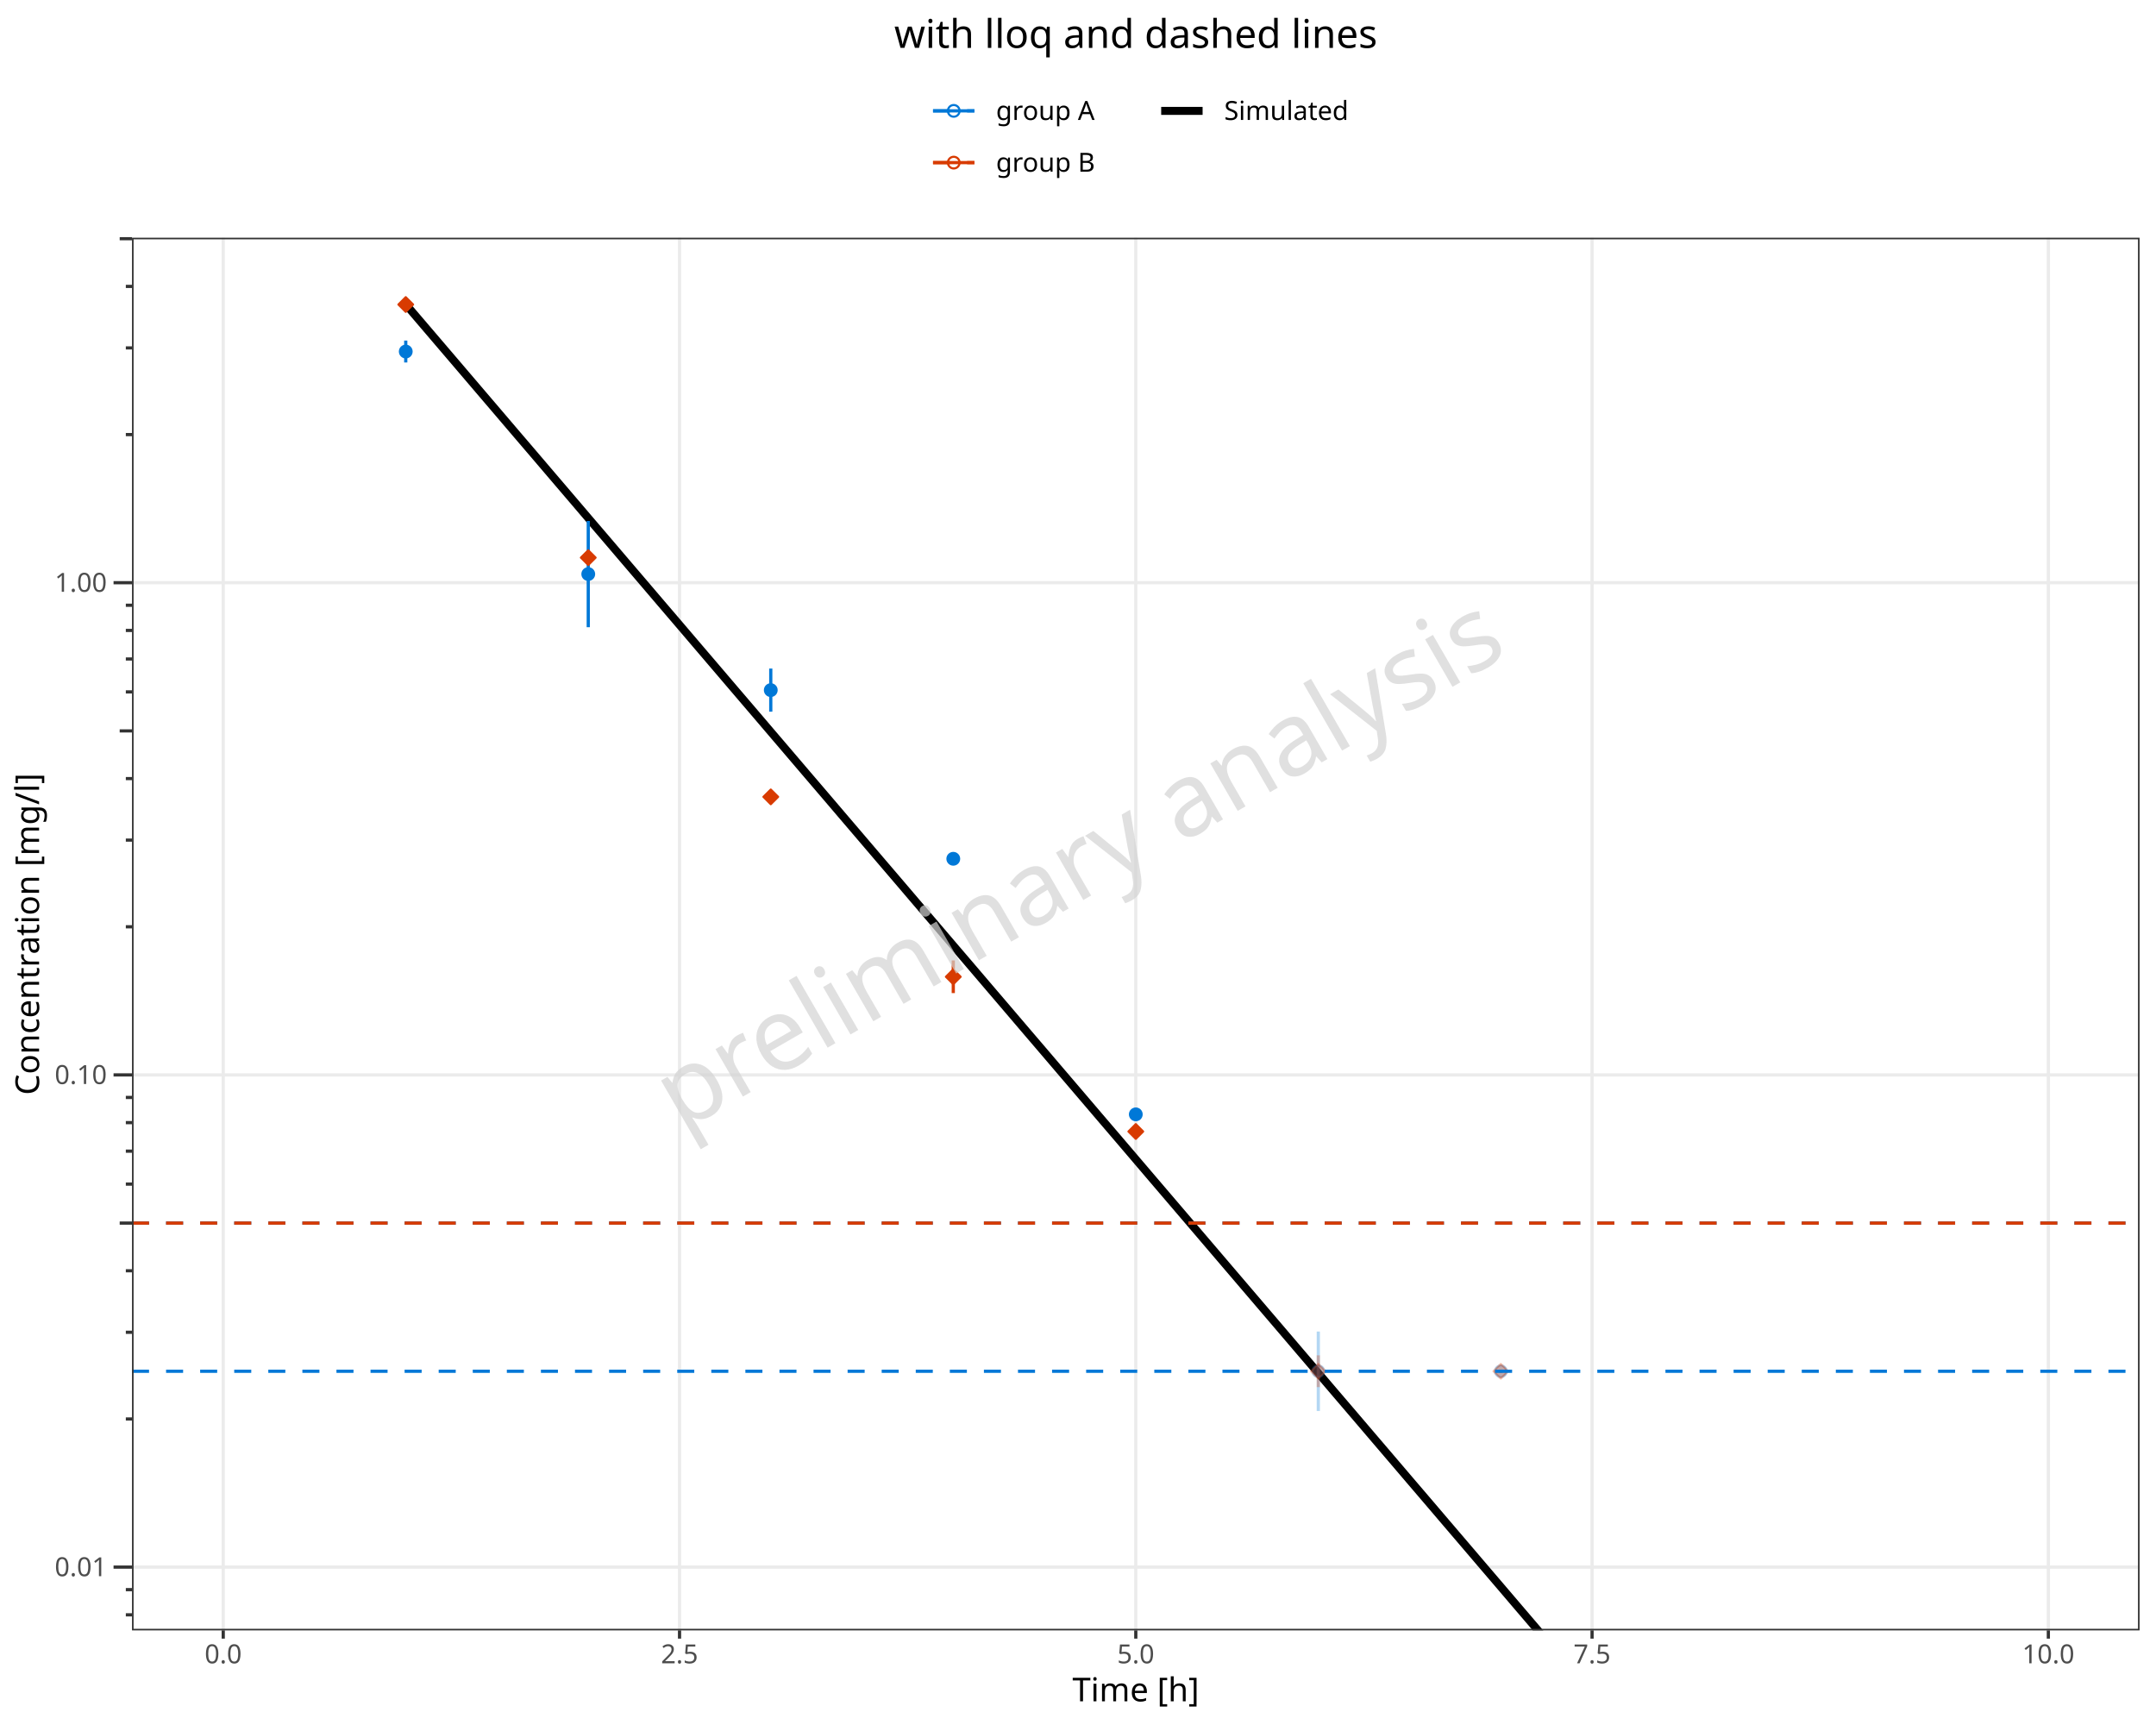
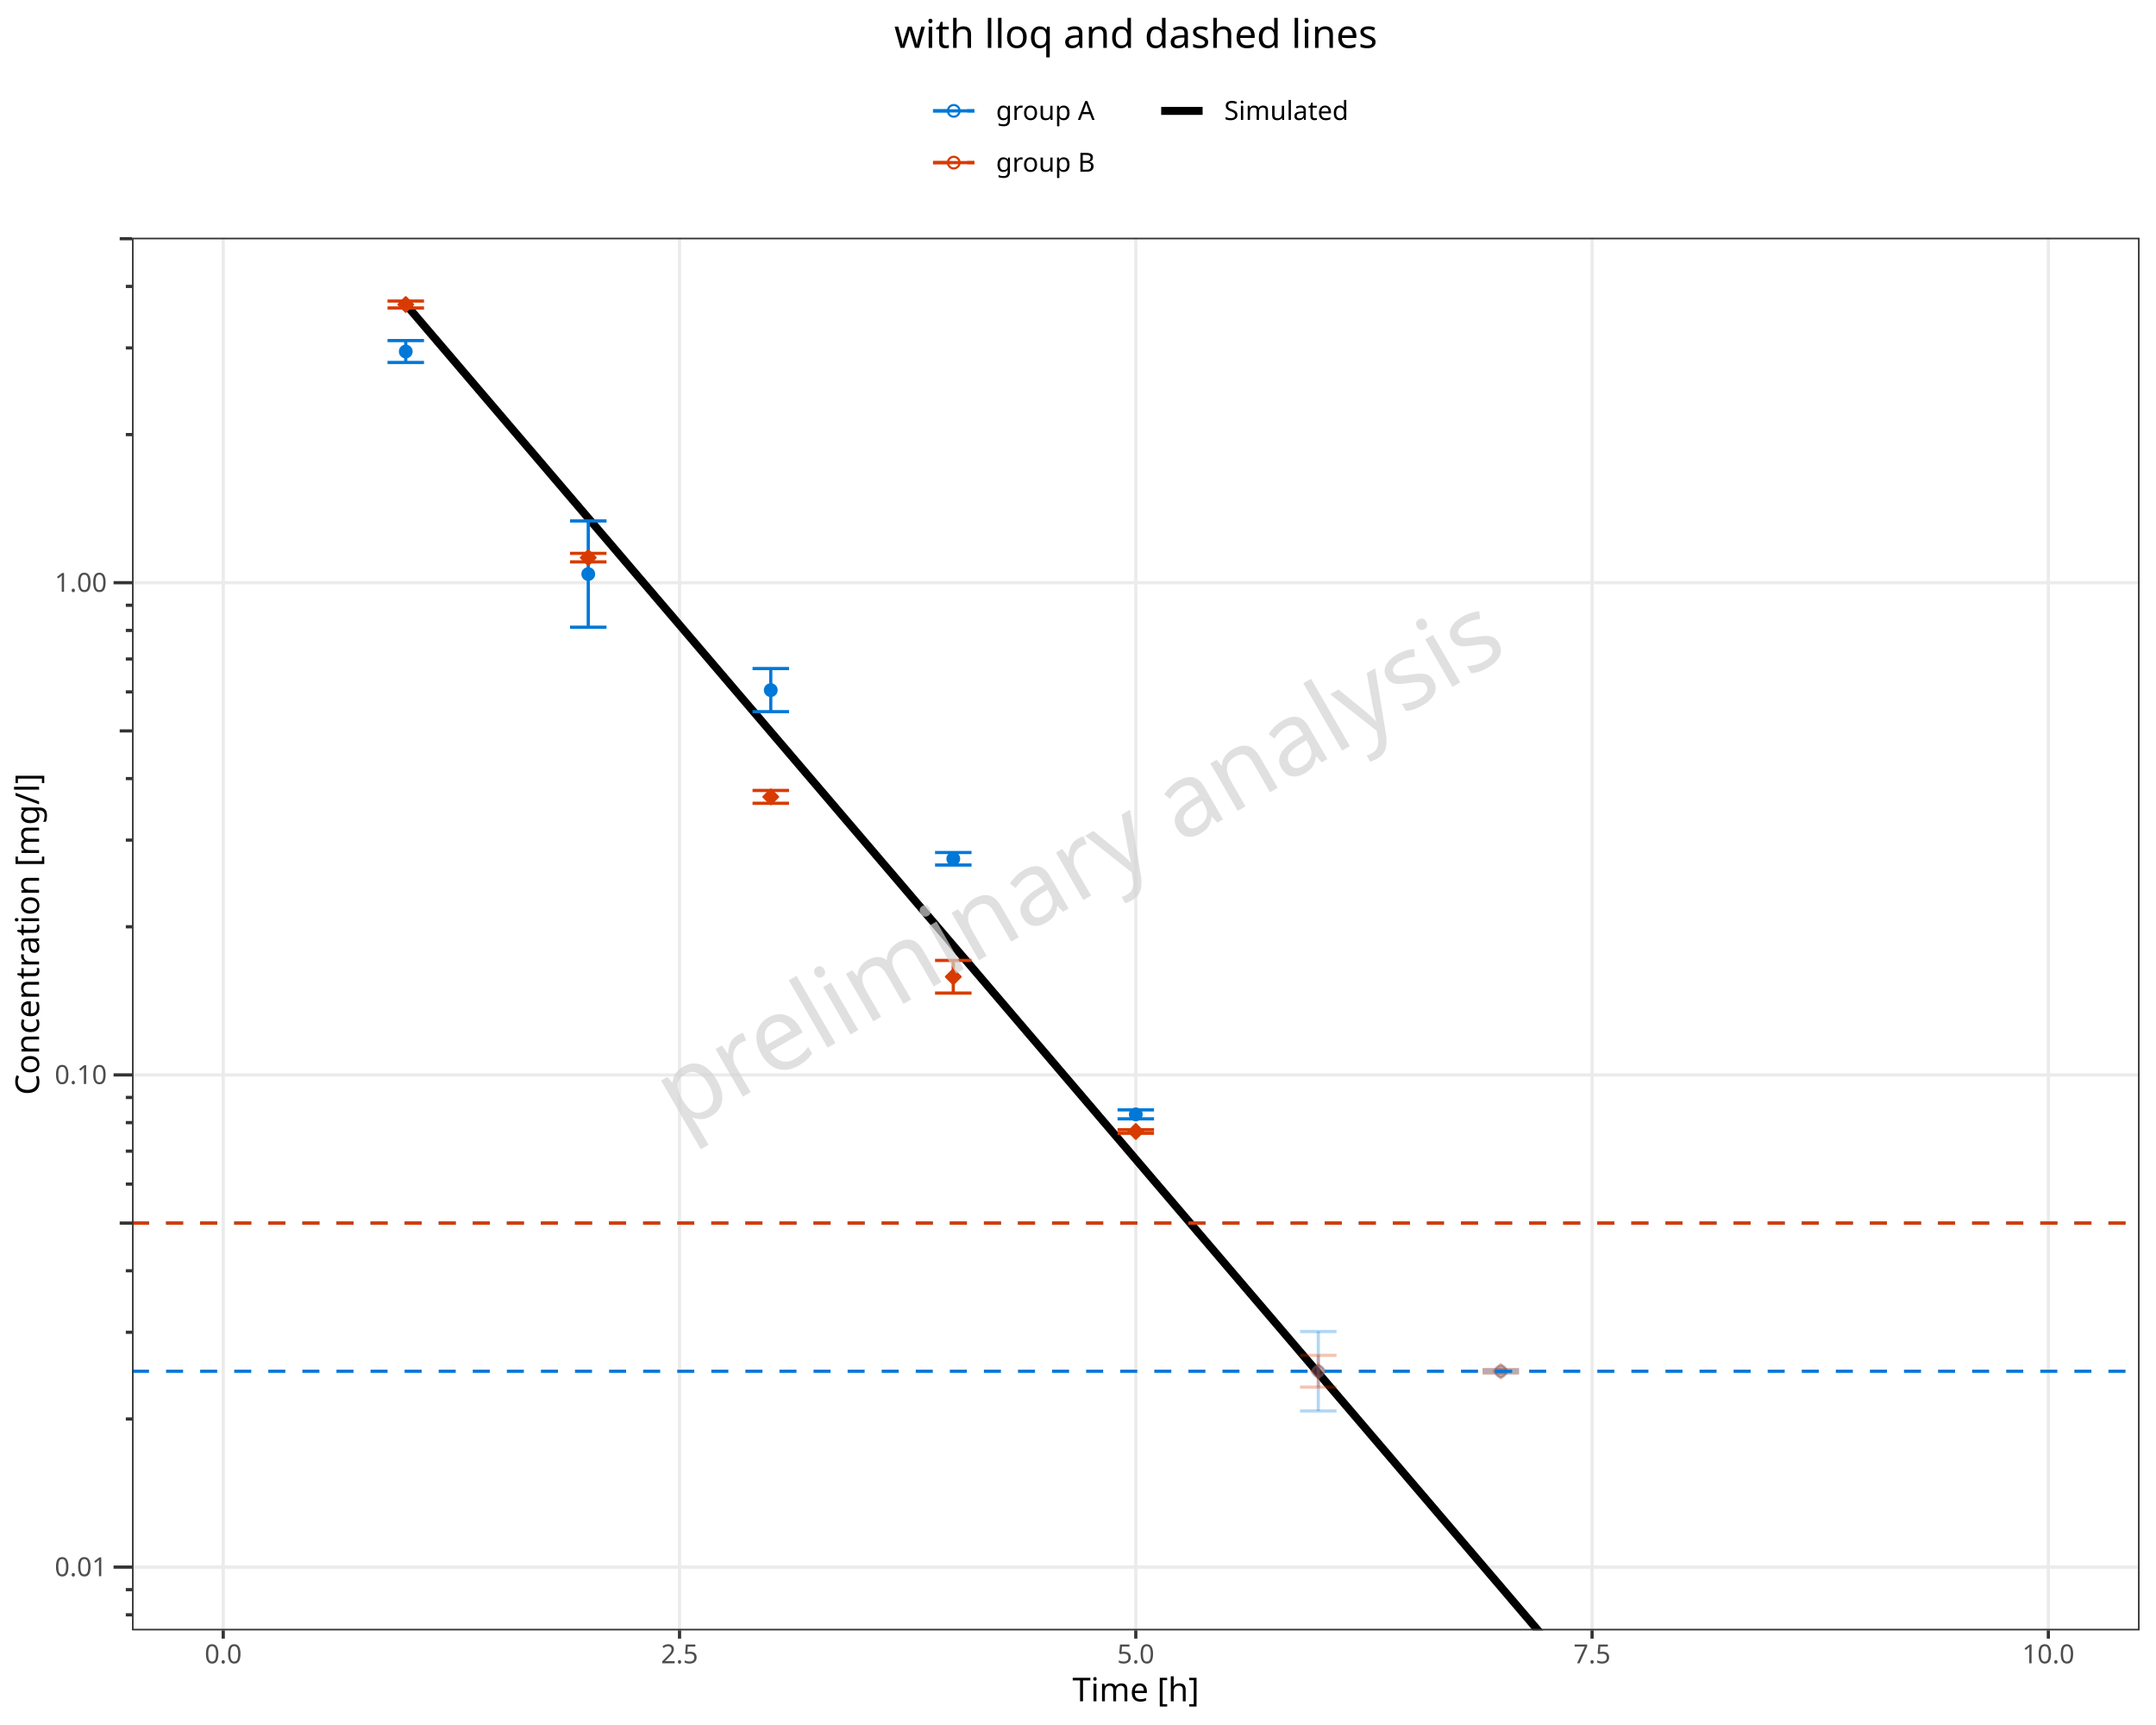
<svg xmlns="http://www.w3.org/2000/svg" class="svglite" data-engine-version="2.0" width="720.00pt" height="576.00pt" viewBox="0 0 720.00 576.00">
  <defs>
    <style type="text/css">
    .svglite line, .svglite polyline, .svglite polygon, .svglite path, .svglite rect, .svglite circle {
      fill: none;
      stroke: #000000;
      stroke-linecap: round;
      stroke-linejoin: round;
      stroke-miterlimit: 10.00;
    }
  </style>
  </defs>
  <rect width="100%" height="100%" style="stroke: none; fill: #FFFFFF;" />
  <defs>
    <clipPath id="cpMC4wMHw3MjAuMDB8MC4wMHw1NzYuMDA=">
      <rect x="0.00" y="0.00" width="720.00" height="576.00" />
    </clipPath>
  </defs>
  <g clip-path="url(#cpMC4wMHw3MjAuMDB8MC4wMHw1NzYuMDA=)">
    <rect x="0" y="0.00" width="720.00" height="576.00" style="stroke-width: 1.07; stroke: #FFFFFF; fill: #FFFFFF;" />
  </g>
  <defs>
    <clipPath id="cpNDQuMDh8NzE0LjUyfDc5LjM4fDU0NC40Mg==">
      <rect x="44.08" y="79.38" width="670.44" height="465.04" />
    </clipPath>
  </defs>
  <g clip-path="url(#cpNDQuMDh8NzE0LjUyfDc5LjM4fDU0NC40Mg==)">
    <rect x="44.08" y="79.38" width="670.44" height="465.04" style="stroke-width: 1.07; stroke: none; fill: #FFFFFF;" />
    <polyline points="44.08,523.28 714.52,523.28 " style="stroke-width: 1.07; stroke: #EBEBEB; stroke-linecap: butt;" />
    <polyline points="44.08,358.93 714.52,358.93 " style="stroke-width: 1.07; stroke: #EBEBEB; stroke-linecap: butt;" />
    <polyline points="44.08,194.58 714.52,194.58 " style="stroke-width: 1.07; stroke: #EBEBEB; stroke-linecap: butt;" />
    <polyline points="74.55,544.42 74.55,79.38 " style="stroke-width: 1.07; stroke: #EBEBEB; stroke-linecap: butt;" />
    <polyline points="226.93,544.42 226.93,79.38 " style="stroke-width: 1.07; stroke: #EBEBEB; stroke-linecap: butt;" />
    <polyline points="379.30,544.42 379.30,79.38 " style="stroke-width: 1.07; stroke: #EBEBEB; stroke-linecap: butt;" />
    <polyline points="531.67,544.42 531.67,79.38 " style="stroke-width: 1.07; stroke: #EBEBEB; stroke-linecap: butt;" />
    <polyline points="684.05,544.42 684.05,79.38 " style="stroke-width: 1.07; stroke: #EBEBEB; stroke-linecap: butt;" />
    <polyline points="135.50,101.61 141.60,108.75 147.69,115.88 153.79,123.02 159.88,130.16 165.98,137.30 172.07,144.44 178.17,151.57 184.26,158.71 190.36,165.85 196.45,172.99 202.55,180.12 208.64,187.26 214.74,194.40 220.83,201.54 226.93,208.67 233.02,215.81 239.12,222.95 245.21,230.09 251.31,237.22 257.40,244.36 263.50,251.50 269.59,258.64 275.69,265.77 281.78,272.91 287.88,280.05 293.97,287.19 300.07,294.32 306.16,301.46 312.26,308.60 318.35,315.74 324.45,322.87 330.54,330.01 336.64,337.15 342.73,344.29 348.83,351.42 354.92,358.56 361.02,365.70 367.11,372.84 373.21,379.97 379.30,387.11 385.39,394.25 391.49,401.39 397.58,408.52 403.68,415.66 409.77,422.80 415.87,429.94 421.96,437.07 428.06,444.21 434.15,451.35 440.25,458.49 446.34,465.63 452.44,472.76 458.53,479.90 464.63,487.04 470.72,494.18 476.82,501.31 482.91,508.45 489.01,515.59 495.10,522.73 501.20,529.86 507.29,537.00 513.39,544.14 519.48,551.28 525.58,558.41 531.67,565.55 537.77,572.69 543.86,579.83 549.96,586.96 556.05,594.10 562.15,601.24 568.24,608.38 574.34,615.51 580.43,622.65 586.53,629.79 592.62,636.93 598.72,644.06 604.81,651.20 610.91,658.34 617.00,665.48 623.10,672.61 629.19,679.75 635.29,686.89 641.38,694.03 647.48,701.16 653.57,708.30 659.67,715.44 665.76,722.58 671.86,729.71 677.95,736.85 684.05,743.99 " style="stroke-width: 2.67; stroke-linecap: butt;" />
-     <polyline points="135.50,113.72 135.50,113.72 " style="stroke-width: 1.07; stroke: #0078D7; stroke-linecap: butt;" />
+     <polyline points="129.41,113.72 141.60,113.72 " style="stroke-width: 1.07; stroke: #0078D7; stroke-linecap: butt;" />
    <polyline points="135.50,113.72 135.50,121.03 " style="stroke-width: 1.07; stroke: #0078D7; stroke-linecap: butt;" />
-     <polyline points="135.50,121.03 135.50,121.03 " style="stroke-width: 1.07; stroke: #0078D7; stroke-linecap: butt;" />
-     <polyline points="196.45,173.95 196.45,173.95 " style="stroke-width: 1.07; stroke: #0078D7; stroke-linecap: butt;" />
+     <polyline points="129.41,121.03 141.60,121.03 " style="stroke-width: 1.07; stroke: #0078D7; stroke-linecap: butt;" />
+     <polyline points="190.36,173.95 202.55,173.95 " style="stroke-width: 1.07; stroke: #0078D7; stroke-linecap: butt;" />
    <polyline points="196.45,173.95 196.45,209.43 " style="stroke-width: 1.07; stroke: #0078D7; stroke-linecap: butt;" />
-     <polyline points="196.45,209.43 196.45,209.43 " style="stroke-width: 1.07; stroke: #0078D7; stroke-linecap: butt;" />
-     <polyline points="257.40,223.24 257.40,223.24 " style="stroke-width: 1.07; stroke: #0078D7; stroke-linecap: butt;" />
+     <polyline points="190.36,209.43 202.55,209.43 " style="stroke-width: 1.07; stroke: #0078D7; stroke-linecap: butt;" />
+     <polyline points="251.31,223.24 263.50,223.24 " style="stroke-width: 1.07; stroke: #0078D7; stroke-linecap: butt;" />
    <polyline points="257.40,223.24 257.40,237.63 " style="stroke-width: 1.07; stroke: #0078D7; stroke-linecap: butt;" />
-     <polyline points="257.40,237.63 257.40,237.63 " style="stroke-width: 1.07; stroke: #0078D7; stroke-linecap: butt;" />
-     <polyline points="318.35,284.67 318.35,284.67 " style="stroke-width: 1.07; stroke: #0078D7; stroke-linecap: butt;" />
+     <polyline points="251.31,237.63 263.50,237.63 " style="stroke-width: 1.07; stroke: #0078D7; stroke-linecap: butt;" />
+     <polyline points="312.26,284.67 324.45,284.67 " style="stroke-width: 1.07; stroke: #0078D7; stroke-linecap: butt;" />
    <polyline points="318.35,284.67 318.35,288.85 " style="stroke-width: 1.07; stroke: #0078D7; stroke-linecap: butt;" />
-     <polyline points="318.35,288.85 318.35,288.85 " style="stroke-width: 1.07; stroke: #0078D7; stroke-linecap: butt;" />
-     <polyline points="379.30,370.61 379.30,370.61 " style="stroke-width: 1.07; stroke: #0078D7; stroke-linecap: butt;" />
+     <polyline points="312.26,288.85 324.45,288.85 " style="stroke-width: 1.07; stroke: #0078D7; stroke-linecap: butt;" />
+     <polyline points="373.21,370.61 385.39,370.61 " style="stroke-width: 1.07; stroke: #0078D7; stroke-linecap: butt;" />
    <polyline points="379.30,370.61 379.30,373.59 " style="stroke-width: 1.07; stroke: #0078D7; stroke-linecap: butt;" />
-     <polyline points="379.30,373.59 379.30,373.59 " style="stroke-width: 1.07; stroke: #0078D7; stroke-linecap: butt;" />
-     <polyline points="440.25,444.62 440.25,444.62 " style="stroke-width: 1.07; stroke: #0078D7; stroke-opacity: 0.30; stroke-linecap: butt;" />
+     <polyline points="373.21,373.59 385.39,373.59 " style="stroke-width: 1.07; stroke: #0078D7; stroke-linecap: butt;" />
+     <polyline points="434.15,444.62 446.34,444.62 " style="stroke-width: 1.07; stroke: #0078D7; stroke-opacity: 0.30; stroke-linecap: butt;" />
    <polyline points="440.25,444.62 440.25,471.14 " style="stroke-width: 1.07; stroke: #0078D7; stroke-opacity: 0.30; stroke-linecap: butt;" />
-     <polyline points="440.25,471.14 440.25,471.14 " style="stroke-width: 1.07; stroke: #0078D7; stroke-opacity: 0.30; stroke-linecap: butt;" />
-     <polyline points="501.20,457.41 501.20,457.41 " style="stroke-width: 1.07; stroke: #0078D7; stroke-opacity: 0.30; stroke-linecap: butt;" />
+     <polyline points="434.15,471.14 446.34,471.14 " style="stroke-width: 1.07; stroke: #0078D7; stroke-opacity: 0.30; stroke-linecap: butt;" />
+     <polyline points="495.10,457.41 507.29,457.41 " style="stroke-width: 1.07; stroke: #0078D7; stroke-opacity: 0.30; stroke-linecap: butt;" />
    <polyline points="501.20,457.41 501.20,458.35 " style="stroke-width: 1.07; stroke: #0078D7; stroke-opacity: 0.30; stroke-linecap: butt;" />
-     <polyline points="501.20,458.35 501.20,458.35 " style="stroke-width: 1.07; stroke: #0078D7; stroke-opacity: 0.30; stroke-linecap: butt;" />
-     <polyline points="135.50,100.52 135.50,100.52 " style="stroke-width: 1.07; stroke: #D83B01; stroke-linecap: butt;" />
+     <polyline points="495.10,458.35 507.29,458.35 " style="stroke-width: 1.07; stroke: #0078D7; stroke-opacity: 0.30; stroke-linecap: butt;" />
+     <polyline points="129.41,100.52 141.60,100.52 " style="stroke-width: 1.07; stroke: #D83B01; stroke-linecap: butt;" />
    <polyline points="135.50,100.52 135.50,102.84 " style="stroke-width: 1.07; stroke: #D83B01; stroke-linecap: butt;" />
-     <polyline points="135.50,102.84 135.50,102.84 " style="stroke-width: 1.07; stroke: #D83B01; stroke-linecap: butt;" />
-     <polyline points="196.45,184.77 196.45,184.77 " style="stroke-width: 1.07; stroke: #D83B01; stroke-linecap: butt;" />
+     <polyline points="129.41,102.84 141.60,102.84 " style="stroke-width: 1.07; stroke: #D83B01; stroke-linecap: butt;" />
+     <polyline points="190.36,184.77 202.55,184.77 " style="stroke-width: 1.07; stroke: #D83B01; stroke-linecap: butt;" />
    <polyline points="196.45,184.77 196.45,187.63 " style="stroke-width: 1.07; stroke: #D83B01; stroke-linecap: butt;" />
-     <polyline points="196.45,187.63 196.45,187.63 " style="stroke-width: 1.07; stroke: #D83B01; stroke-linecap: butt;" />
-     <polyline points="257.40,263.94 257.40,263.94 " style="stroke-width: 1.07; stroke: #D83B01; stroke-linecap: butt;" />
+     <polyline points="190.36,187.63 202.55,187.63 " style="stroke-width: 1.07; stroke: #D83B01; stroke-linecap: butt;" />
+     <polyline points="251.31,263.94 263.50,263.94 " style="stroke-width: 1.07; stroke: #D83B01; stroke-linecap: butt;" />
    <polyline points="257.40,263.94 257.40,268.23 " style="stroke-width: 1.07; stroke: #D83B01; stroke-linecap: butt;" />
-     <polyline points="257.40,268.23 257.40,268.23 " style="stroke-width: 1.07; stroke: #D83B01; stroke-linecap: butt;" />
-     <polyline points="318.35,320.70 318.35,320.70 " style="stroke-width: 1.07; stroke: #D83B01; stroke-linecap: butt;" />
+     <polyline points="251.31,268.23 263.50,268.23 " style="stroke-width: 1.07; stroke: #D83B01; stroke-linecap: butt;" />
+     <polyline points="312.26,320.70 324.45,320.70 " style="stroke-width: 1.07; stroke: #D83B01; stroke-linecap: butt;" />
    <polyline points="318.35,320.70 318.35,331.61 " style="stroke-width: 1.07; stroke: #D83B01; stroke-linecap: butt;" />
-     <polyline points="318.35,331.61 318.35,331.61 " style="stroke-width: 1.07; stroke: #D83B01; stroke-linecap: butt;" />
-     <polyline points="379.30,377.24 379.30,377.24 " style="stroke-width: 1.07; stroke: #D83B01; stroke-linecap: butt;" />
+     <polyline points="312.26,331.61 324.45,331.61 " style="stroke-width: 1.07; stroke: #D83B01; stroke-linecap: butt;" />
+     <polyline points="373.21,377.24 385.39,377.24 " style="stroke-width: 1.07; stroke: #D83B01; stroke-linecap: butt;" />
    <polyline points="379.30,377.24 379.30,378.41 " style="stroke-width: 1.07; stroke: #D83B01; stroke-linecap: butt;" />
-     <polyline points="379.30,378.41 379.30,378.41 " style="stroke-width: 1.07; stroke: #D83B01; stroke-linecap: butt;" />
-     <polyline points="440.25,452.57 440.25,452.57 " style="stroke-width: 1.07; stroke: #D83B01; stroke-opacity: 0.30; stroke-linecap: butt;" />
+     <polyline points="373.21,378.41 385.39,378.41 " style="stroke-width: 1.07; stroke: #D83B01; stroke-linecap: butt;" />
+     <polyline points="434.15,452.57 446.34,452.57 " style="stroke-width: 1.07; stroke: #D83B01; stroke-opacity: 0.30; stroke-linecap: butt;" />
    <polyline points="440.25,452.57 440.25,463.18 " style="stroke-width: 1.07; stroke: #D83B01; stroke-opacity: 0.30; stroke-linecap: butt;" />
-     <polyline points="440.25,463.18 440.25,463.18 " style="stroke-width: 1.07; stroke: #D83B01; stroke-opacity: 0.30; stroke-linecap: butt;" />
-     <polyline points="501.20,457.28 501.20,457.28 " style="stroke-width: 1.07; stroke: #D83B01; stroke-opacity: 0.30; stroke-linecap: butt;" />
+     <polyline points="434.15,463.18 446.34,463.18 " style="stroke-width: 1.07; stroke: #D83B01; stroke-opacity: 0.30; stroke-linecap: butt;" />
+     <polyline points="495.10,457.28 507.29,457.28 " style="stroke-width: 1.07; stroke: #D83B01; stroke-opacity: 0.30; stroke-linecap: butt;" />
    <polyline points="501.20,457.28 501.20,458.48 " style="stroke-width: 1.07; stroke: #D83B01; stroke-opacity: 0.30; stroke-linecap: butt;" />
-     <polyline points="501.20,458.48 501.20,458.48 " style="stroke-width: 1.07; stroke: #D83B01; stroke-opacity: 0.30; stroke-linecap: butt;" />
+     <polyline points="495.10,458.48 507.29,458.48 " style="stroke-width: 1.07; stroke: #D83B01; stroke-opacity: 0.30; stroke-linecap: butt;" />
    <circle cx="135.50" cy="117.38" r="1.95" style="stroke-width: 0.71; stroke: #0078D7; fill: #0078D7;" />
    <circle cx="196.45" cy="191.69" r="1.95" style="stroke-width: 0.71; stroke: #0078D7; fill: #0078D7;" />
    <circle cx="257.40" cy="230.44" r="1.95" style="stroke-width: 0.71; stroke: #0078D7; fill: #0078D7;" />
    <circle cx="318.35" cy="286.76" r="1.95" style="stroke-width: 0.71; stroke: #0078D7; fill: #0078D7;" />
    <circle cx="379.30" cy="372.10" r="1.95" style="stroke-width: 0.71; stroke: #0078D7; fill: #0078D7;" />
    <circle cx="440.25" cy="457.88" r="1.95" style="stroke-width: 0.71; stroke: #0078D7; stroke-opacity: 0.30; fill: #0078D7; fill-opacity: 0.30;" />
    <circle cx="501.20" cy="457.88" r="1.95" style="stroke-width: 0.71; stroke: #0078D7; stroke-opacity: 0.30; fill: #0078D7; fill-opacity: 0.30;" />
    <polygon points="135.50,104.13 137.95,101.68 135.50,99.23 133.05,101.68 " style="stroke-width: 0.71; stroke: #D83B01; fill: #D83B01;" />
    <polygon points="196.45,188.65 198.90,186.20 196.45,183.75 194.00,186.20 " style="stroke-width: 0.71; stroke: #D83B01; fill: #D83B01;" />
    <polygon points="257.40,268.53 259.85,266.08 257.40,263.64 254.95,266.08 " style="stroke-width: 0.71; stroke: #D83B01; fill: #D83B01;" />
    <polygon points="318.35,328.61 320.80,326.16 318.35,323.71 315.90,326.16 " style="stroke-width: 0.71; stroke: #D83B01; fill: #D83B01;" />
    <polygon points="379.30,380.27 381.75,377.82 379.30,375.37 376.85,377.82 " style="stroke-width: 0.71; stroke: #D83B01; fill: #D83B01;" />
    <polygon points="440.25,460.33 442.70,457.88 440.25,455.43 437.80,457.88 " style="stroke-width: 0.71; stroke: #D83B01; stroke-opacity: 0.30; fill: #D83B01; fill-opacity: 0.30;" />
    <polygon points="501.20,460.33 503.65,457.88 501.20,455.43 498.75,457.88 " style="stroke-width: 0.71; stroke: #D83B01; stroke-opacity: 0.30; fill: #D83B01; fill-opacity: 0.30;" />
    <line x1="44.08" y1="408.40" x2="714.52" y2="408.40" style="stroke-width: 1.07; stroke: #0078D7; stroke-dasharray: 5.69,5.69; stroke-linecap: butt;" />
    <line x1="44.08" y1="457.88" x2="714.52" y2="457.88" style="stroke-width: 1.07; stroke: #0078D7; stroke-dasharray: 5.69,5.69; stroke-linecap: butt;" />
    <line x1="44.08" y1="408.40" x2="714.52" y2="408.40" style="stroke-width: 1.07; stroke: #D83B01; stroke-dasharray: 5.69,5.69; stroke-linecap: butt;" />
    <rect x="44.08" y="79.38" width="670.44" height="465.04" style="stroke-width: 1.07; stroke: #333333;" />
  </g>
  <g clip-path="url(#cpMC4wMHw3MjAuMDB8MC4wMHw1NzYuMDA=)">
    <text x="35.72" y="526.31" text-anchor="end" style="font-size: 8.80px; fill: #4D4D4D; font-family: sans;" textLength="17.13px" lengthAdjust="spacingAndGlyphs">0.01</text>
    <text x="35.72" y="361.96" text-anchor="end" style="font-size: 8.80px; fill: #4D4D4D; font-family: sans;" textLength="17.13px" lengthAdjust="spacingAndGlyphs">0.10</text>
    <text x="35.72" y="197.61" text-anchor="end" style="font-size: 8.80px; fill: #4D4D4D; font-family: sans;" textLength="17.13px" lengthAdjust="spacingAndGlyphs">1.00</text>
    <polyline points="37.92,523.28 44.08,523.28 " style="stroke-width: 1.07; stroke: #333333; stroke-linecap: butt;" />
    <polyline points="37.92,358.93 44.08,358.93 " style="stroke-width: 1.07; stroke: #333333; stroke-linecap: butt;" />
    <polyline points="37.92,194.58 44.08,194.58 " style="stroke-width: 1.07; stroke: #333333; stroke-linecap: butt;" />
    <polyline points="39.97,408.40 44.08,408.40 " style="stroke-width: 1.07; stroke: #333333; stroke-linecap: butt;" />
    <polyline points="39.97,244.06 44.08,244.06 " style="stroke-width: 1.07; stroke: #333333; stroke-linecap: butt;" />
    <polyline points="39.97,79.71 44.08,79.71 " style="stroke-width: 1.07; stroke: #333333; stroke-linecap: butt;" />
    <polyline points="42.02,539.21 44.08,539.21 " style="stroke-width: 1.07; stroke: #333333; stroke-linecap: butt;" />
    <polyline points="42.02,530.80 44.08,530.80 " style="stroke-width: 1.07; stroke: #333333; stroke-linecap: butt;" />
    <polyline points="42.02,473.81 44.08,473.81 " style="stroke-width: 1.07; stroke: #333333; stroke-linecap: butt;" />
    <polyline points="42.02,444.87 44.08,444.87 " style="stroke-width: 1.07; stroke: #333333; stroke-linecap: butt;" />
    <polyline points="42.02,424.33 44.08,424.33 " style="stroke-width: 1.07; stroke: #333333; stroke-linecap: butt;" />
    <polyline points="42.02,395.39 44.08,395.39 " style="stroke-width: 1.07; stroke: #333333; stroke-linecap: butt;" />
    <polyline points="42.02,384.39 44.08,384.39 " style="stroke-width: 1.07; stroke: #333333; stroke-linecap: butt;" />
    <polyline points="42.02,374.86 44.08,374.86 " style="stroke-width: 1.07; stroke: #333333; stroke-linecap: butt;" />
    <polyline points="42.02,366.45 44.08,366.45 " style="stroke-width: 1.07; stroke: #333333; stroke-linecap: butt;" />
    <polyline points="42.02,309.46 44.08,309.46 " style="stroke-width: 1.07; stroke: #333333; stroke-linecap: butt;" />
    <polyline points="42.02,280.52 44.08,280.52 " style="stroke-width: 1.07; stroke: #333333; stroke-linecap: butt;" />
    <polyline points="42.02,259.98 44.08,259.98 " style="stroke-width: 1.07; stroke: #333333; stroke-linecap: butt;" />
    <polyline points="42.02,231.04 44.08,231.04 " style="stroke-width: 1.07; stroke: #333333; stroke-linecap: butt;" />
    <polyline points="42.02,220.04 44.08,220.04 " style="stroke-width: 1.07; stroke: #333333; stroke-linecap: butt;" />
    <polyline points="42.02,210.51 44.08,210.51 " style="stroke-width: 1.07; stroke: #333333; stroke-linecap: butt;" />
    <polyline points="42.02,202.10 44.08,202.10 " style="stroke-width: 1.07; stroke: #333333; stroke-linecap: butt;" />
    <polyline points="42.02,145.11 44.08,145.11 " style="stroke-width: 1.07; stroke: #333333; stroke-linecap: butt;" />
    <polyline points="42.02,116.17 44.08,116.17 " style="stroke-width: 1.07; stroke: #333333; stroke-linecap: butt;" />
    <polyline points="42.02,95.63 44.08,95.63 " style="stroke-width: 1.07; stroke: #333333; stroke-linecap: butt;" />
    <polyline points="74.55,547.16 74.55,544.42 " style="stroke-width: 1.07; stroke: #333333; stroke-linecap: butt;" />
    <polyline points="226.93,547.16 226.93,544.42 " style="stroke-width: 1.07; stroke: #333333; stroke-linecap: butt;" />
    <polyline points="379.30,547.16 379.30,544.42 " style="stroke-width: 1.07; stroke: #333333; stroke-linecap: butt;" />
    <polyline points="531.67,547.16 531.67,544.42 " style="stroke-width: 1.07; stroke: #333333; stroke-linecap: butt;" />
    <polyline points="684.05,547.16 684.05,544.42 " style="stroke-width: 1.07; stroke: #333333; stroke-linecap: butt;" />
    <text x="74.55" y="555.40" text-anchor="middle" style="font-size: 8.80px; fill: #4D4D4D; font-family: sans;" textLength="12.23px" lengthAdjust="spacingAndGlyphs">0.0</text>
    <text x="226.93" y="555.40" text-anchor="middle" style="font-size: 8.80px; fill: #4D4D4D; font-family: sans;" textLength="12.23px" lengthAdjust="spacingAndGlyphs">2.5</text>
    <text x="379.30" y="555.40" text-anchor="middle" style="font-size: 8.80px; fill: #4D4D4D; font-family: sans;" textLength="12.23px" lengthAdjust="spacingAndGlyphs">5.0</text>
    <text x="531.67" y="555.40" text-anchor="middle" style="font-size: 8.80px; fill: #4D4D4D; font-family: sans;" textLength="12.23px" lengthAdjust="spacingAndGlyphs">7.5</text>
    <text x="684.05" y="555.40" text-anchor="middle" style="font-size: 8.80px; fill: #4D4D4D; font-family: sans;" textLength="17.13px" lengthAdjust="spacingAndGlyphs">10.0</text>
    <text x="379.30" y="568.10" text-anchor="middle" style="font-size: 11.00px; font-family: sans;" textLength="39.73px" lengthAdjust="spacingAndGlyphs">Time [h]</text>
    <text transform="translate(13.05,311.90) rotate(-90)" text-anchor="middle" style="font-size: 11.00px; font-family: sans;" textLength="98.45px" lengthAdjust="spacingAndGlyphs">Concentration [mg/l]</text>
    <rect x="304.38" y="22.90" width="65.24" height="45.52" style="stroke-width: 1.07; stroke: none; fill: #FFFFFF;" />
    <rect x="309.86" y="28.38" width="17.28" height="17.28" style="stroke-width: 1.07; stroke: none; fill: #FFFFFF;" />
    <line x1="311.59" y1="37.02" x2="325.41" y2="37.02" style="stroke-width: 1.07; stroke: #0078D7; stroke-linecap: butt;" />
    <circle cx="318.50" cy="37.02" r="1.95" style="stroke-width: 0.71; stroke: #0078D7;" />
    <line x1="311.59" y1="37.02" x2="325.41" y2="37.02" style="stroke-width: 1.07; stroke: #0078D7; stroke-dasharray: 5.69,5.69; stroke-linecap: butt;" />
    <rect x="309.86" y="45.66" width="17.28" height="17.28" style="stroke-width: 1.07; stroke: none; fill: #FFFFFF;" />
    <line x1="311.59" y1="54.30" x2="325.41" y2="54.30" style="stroke-width: 1.07; stroke: #D83B01; stroke-linecap: butt;" />
    <circle cx="318.50" cy="54.30" r="1.95" style="stroke-width: 0.71; stroke: #D83B01;" />
    <line x1="311.59" y1="54.30" x2="325.41" y2="54.30" style="stroke-width: 1.07; stroke: #D83B01; stroke-dasharray: 5.69,5.69; stroke-linecap: butt;" />
    <text x="332.62" y="40.05" style="font-size: 8.80px; font-family: sans;" textLength="30.82px" lengthAdjust="spacingAndGlyphs">group A</text>
    <text x="332.62" y="57.33" style="font-size: 8.80px; font-family: sans;" textLength="30.82px" lengthAdjust="spacingAndGlyphs">group B</text>
    <rect x="380.58" y="22.90" width="73.64" height="28.24" style="stroke-width: 1.07; stroke: none; fill: #FFFFFF;" />
    <rect x="386.06" y="28.38" width="17.28" height="17.28" style="stroke-width: 1.07; stroke: none; fill: #FFFFFF;" />
    <line x1="387.78" y1="37.02" x2="401.61" y2="37.02" style="stroke-width: 2.67; stroke-linecap: butt;" />
    <text x="408.82" y="40.05" style="font-size: 8.80px; font-family: sans;" textLength="39.14px" lengthAdjust="spacingAndGlyphs">Simulated</text>
    <text x="379.30" y="15.99" text-anchor="middle" style="font-size: 13.20px; font-family: sans;" textLength="151.18px" lengthAdjust="spacingAndGlyphs">with lloq and dashed lines</text>
    <text transform="translate(365.87,298.17) rotate(-30)" text-anchor="middle" style="font-size: 34.14px; fill: #D3D3D3; fill-opacity: 0.70; font-family: sans;" textLength="299.85px" lengthAdjust="spacingAndGlyphs">preliminary analysis</text>
  </g>
</svg>
